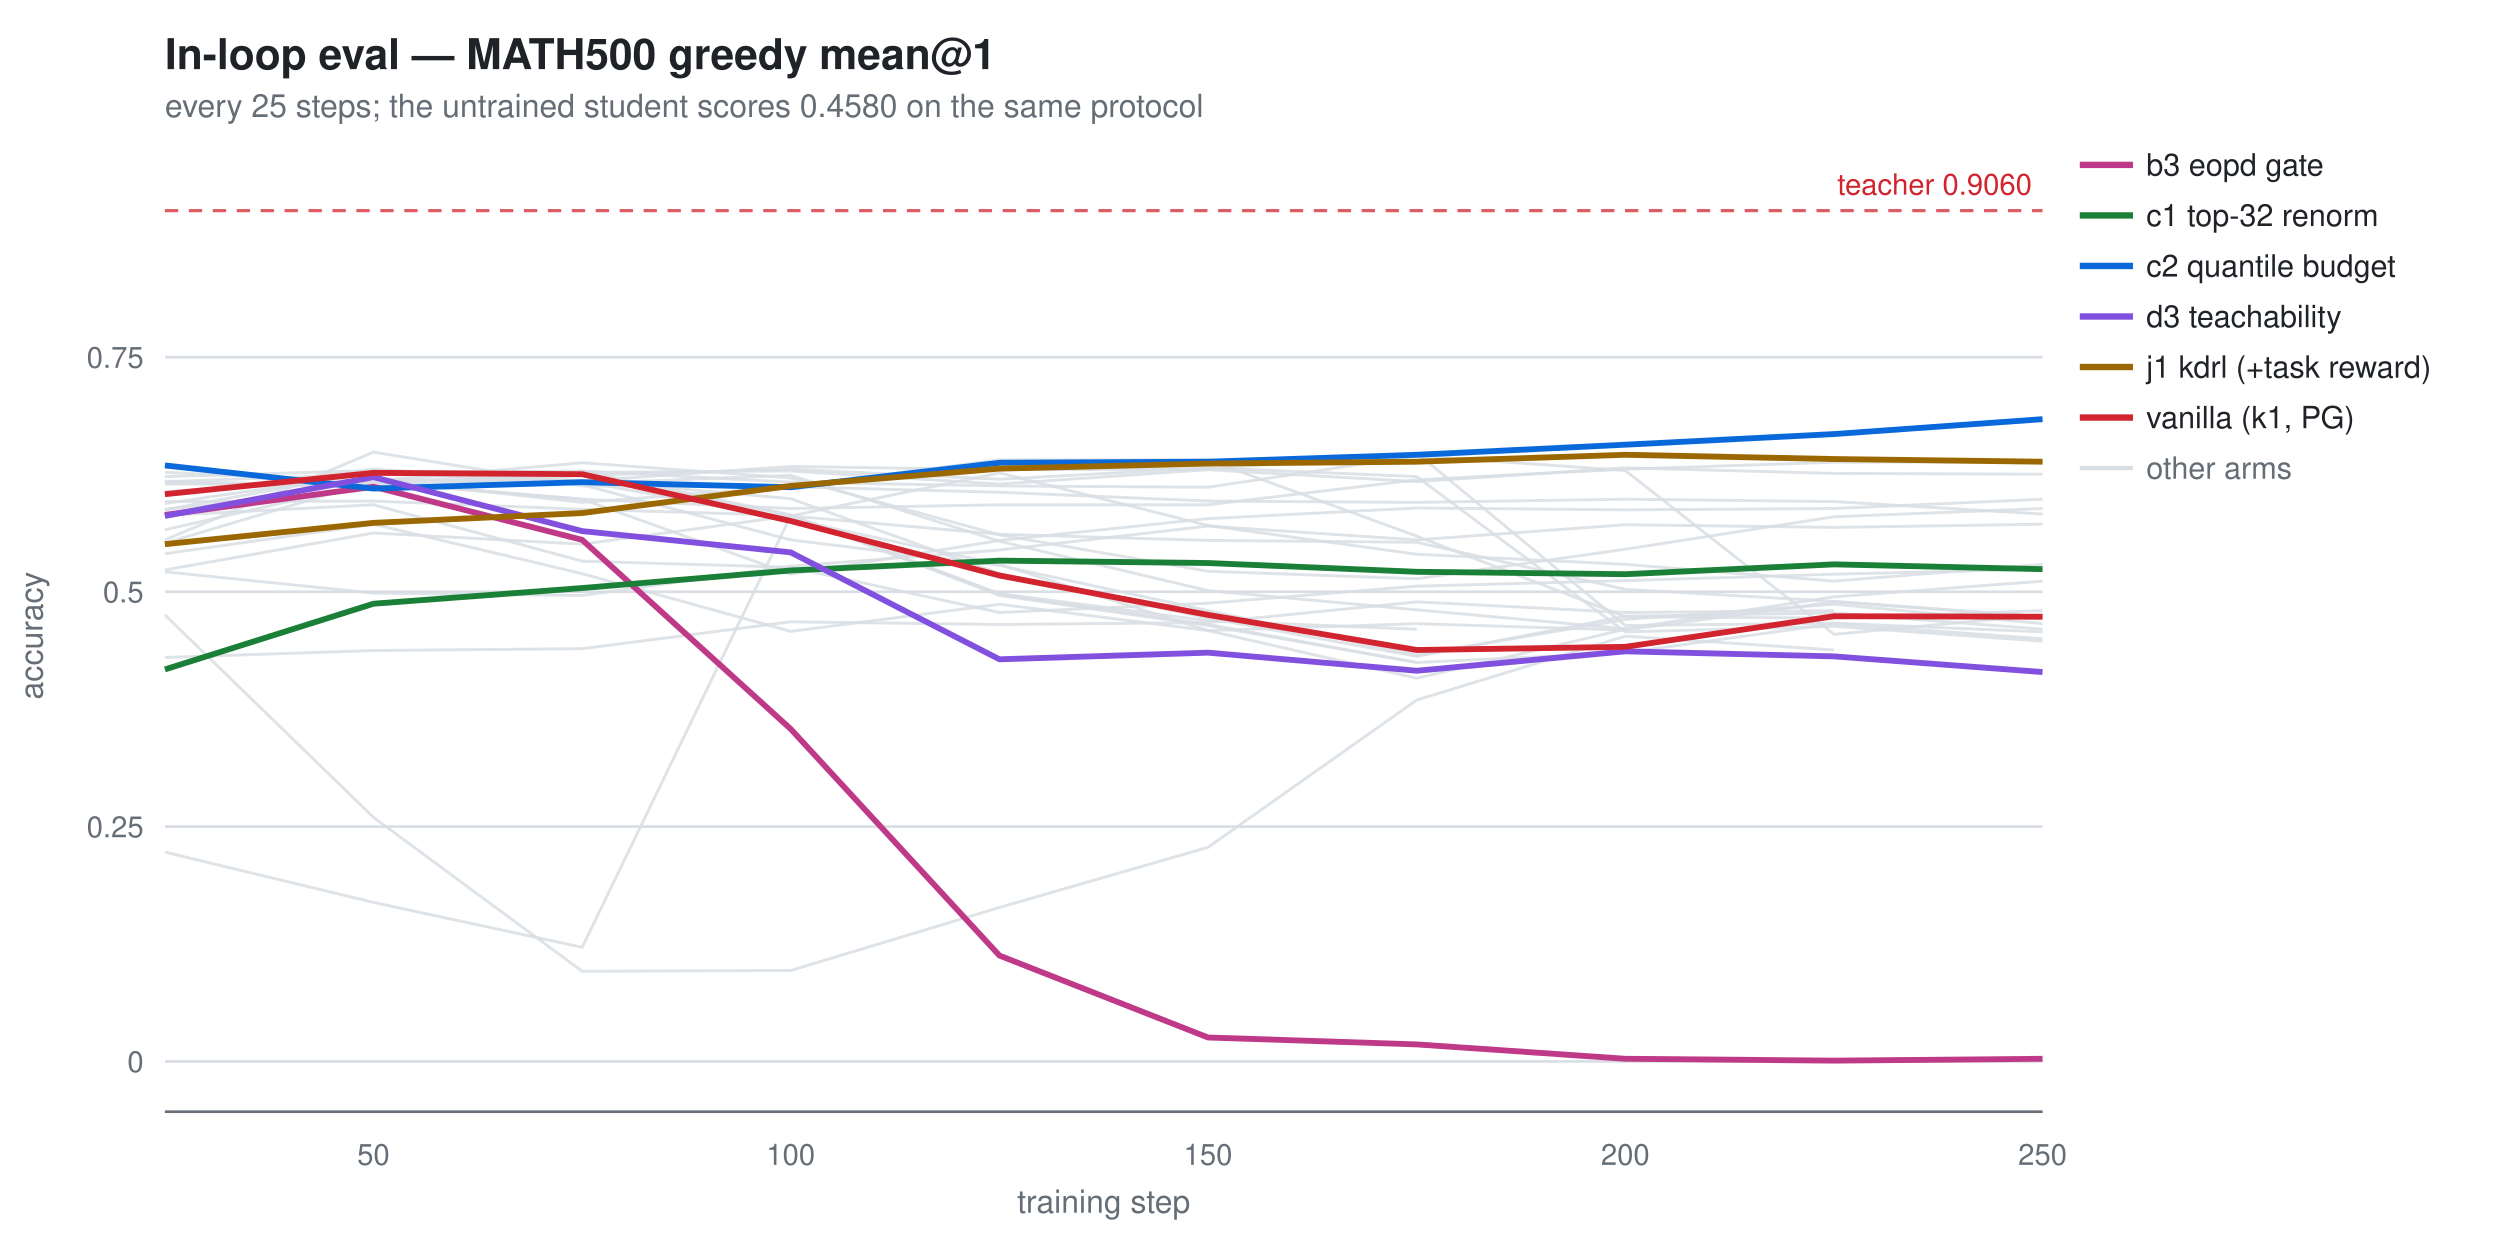
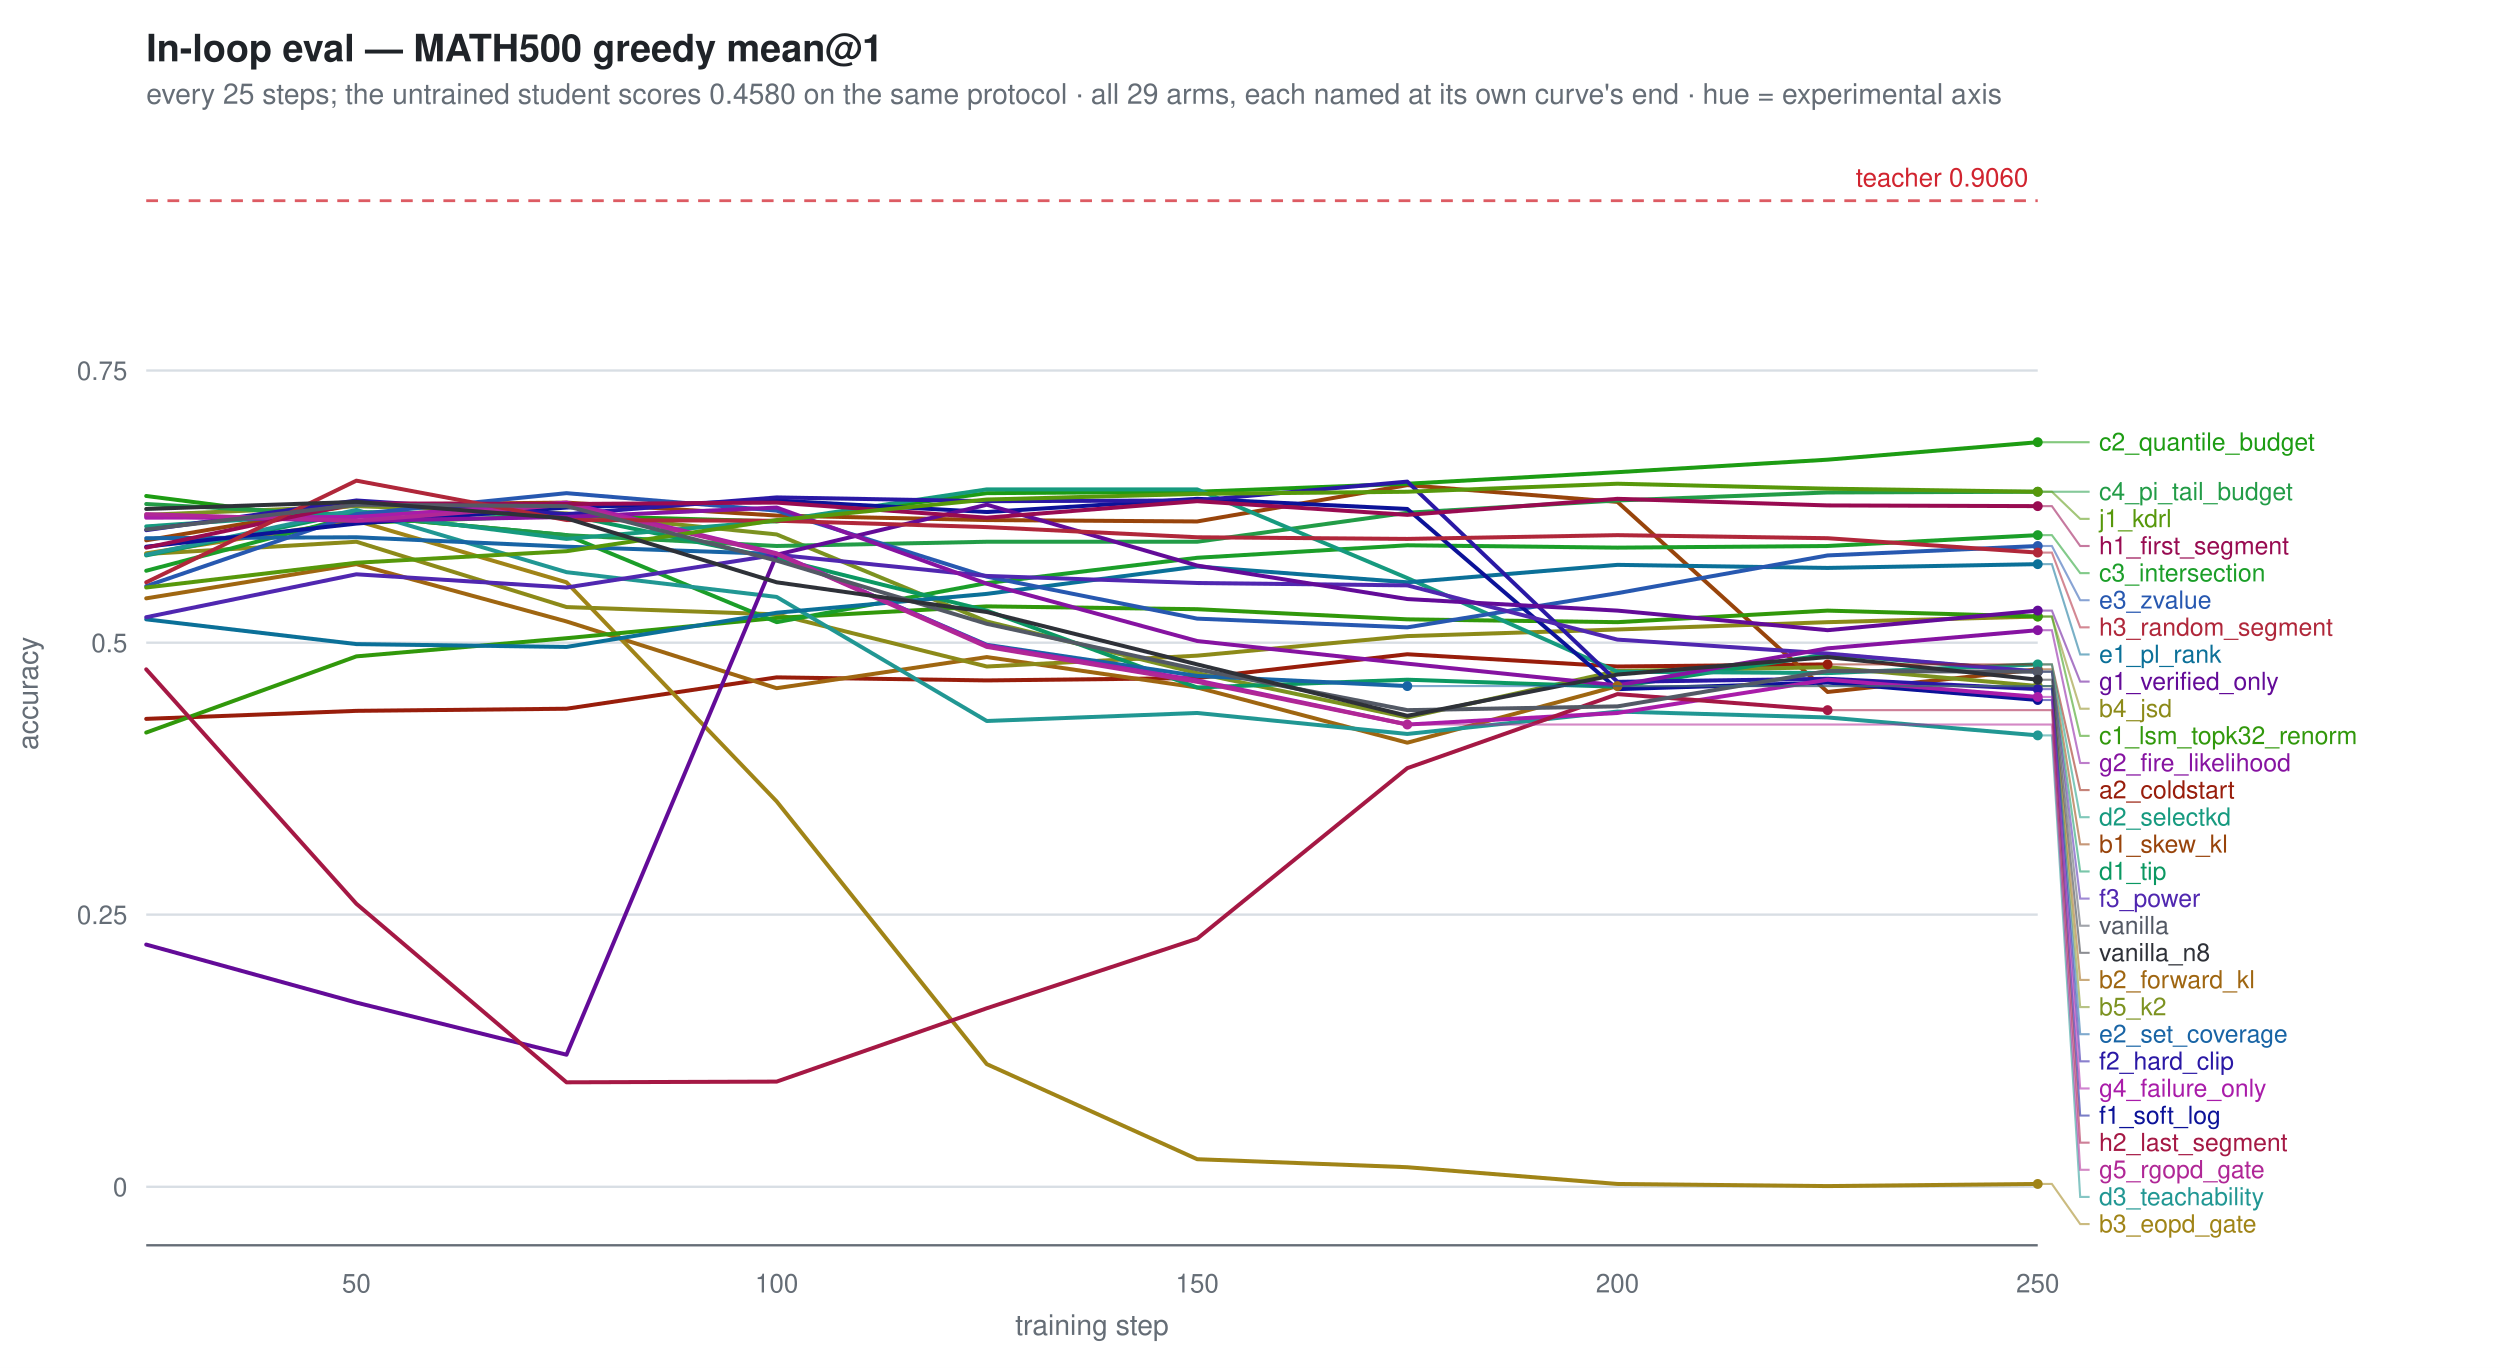
- <svg xmlns="http://www.w3.org/2000/svg" viewBox="0 0 940 470" width="940" height="470" role="img" aria-label="In-loop eval — MATH500 greedy mean@1">
+ <svg xmlns="http://www.w3.org/2000/svg" viewBox="0 0 1060 580" width="1060" height="580" role="img" aria-label="In-loop eval — MATH500 greedy mean@1">
  <style>
  .ink{fill:#1f2328} .mute{fill:#656d76} .paper{fill:#ffffff}
  .grid{stroke:#d8dee4} .axis{stroke:#656d76} .bg-line{stroke:#d8dee4}
  text{font-family:-apple-system,BlinkMacSystemFont,"Segoe UI",Helvetica,Arial,sans-serif}
  @media (prefers-color-scheme: dark) {
    .ink{fill:#e6edf3} .mute{fill:#8b949e} .paper{fill:#0d1117}
    .grid{stroke:#30363d} .axis{stroke:#8b949e} .bg-line{stroke:#30363d}
  }
</style>
-   <rect class="paper" width="940" height="470" fill="#ffffff" />
+   <style>.k0{stroke:#981d0b}.k0f{fill:#981d0b}.k1{stroke:#98440b}.k1f{fill:#98440b}.k2{stroke:#9f6611}.k2f{fill:#9f6611}.k3{stroke:#a08417}.k3f{fill:#a08417}.k4{stroke:#8c8a19}.k4f{fill:#8c8a19}.k5{stroke:#7c9220}.k5f{fill:#7c9220}.k6{stroke:#31980b}.k6f{fill:#31980b}.k7{stroke:#1d9c13}.k7f{fill:#1d9c13}.k8{stroke:#1b9e29}.k8f{fill:#1b9e29}.k9{stroke:#229c47}.k9f{fill:#229c47}.k10{stroke:#0b9862}.k10f{fill:#0b9862}.k11{stroke:#169a7f}.k11f{fill:#169a7f}.k12{stroke:#219793}.k12f{fill:#219793}.k13{stroke:#0b7098}.k13f{fill:#0b7098}.k14{stroke:#1864a5}.k14f{fill:#1864a5}.k15{stroke:#2758b0}.k15f{fill:#2758b0}.k16{stroke:#0b1298}.k16f{fill:#0b1298}.k17{stroke:#2a18a5}.k17f{fill:#2a18a5}.k18{stroke:#5027b0}.k18f{fill:#5027b0}.k19{stroke:#630b98}.k19f{fill:#630b98}.k20{stroke:#8613a1}.k20f{fill:#8613a1}.k21{stroke:#a91ca9}.k21f{fill:#a91ca9}.k22{stroke:#b02796}.k22f{fill:#b02796}.k23{stroke:#980b51}.k23f{fill:#980b51}.k24{stroke:#a51844}.k24f{fill:#a51844}.k25{stroke:#b0273a}.k25f{fill:#b0273a}.k26{stroke:#57980b}.k26f{fill:#57980b}.k27{stroke:#535965}.k27f{fill:#535965}.k28{stroke:#2e3138}.k28f{fill:#2e3138}
+ @media (prefers-color-scheme: dark){.k0{stroke:#e75f4b}.k0f{fill:#e75f4b}.k1{stroke:#e78a4b}.k1f{fill:#e78a4b}.k2{stroke:#e5ae5c}.k2f{fill:#e5ae5c}.k3{stroke:#e4cc6c}.k3f{fill:#e4cc6c}.k4{stroke:#e4e37c}.k4f{fill:#e4e37c}.k5{stroke:#d3e48b}.k5f{fill:#d3e48b}.k6{stroke:#75e74b}.k6f{fill:#75e74b}.k7{stroke:#6ce562}.k7f{fill:#6ce562}.k8{stroke:#77e483}.k8f{fill:#77e483}.k9{stroke:#8be4a6}.k9f{fill:#8be4a6}.k10{stroke:#4be7ab}.k10f{fill:#4be7ab}.k11{stroke:#6ce4cc}.k11f{fill:#6ce4cc}.k12{stroke:#8be4e1}.k12f{fill:#8be4e1}.k13{stroke:#4bbbe7}.k13f{fill:#4bbbe7}.k14{stroke:#6cade4}.k14f{fill:#6cade4}.k15{stroke:#8babe4}.k15f{fill:#8babe4}.k16{stroke:#5158e7}.k16f{fill:#5158e7}.k17{stroke:#7c6ce4}.k17f{fill:#7c6ce4}.k18{stroke:#a68be4}.k18f{fill:#a68be4}.k19{stroke:#ac4be7}.k19f{fill:#ac4be7}.k20{stroke:#cc62e5}.k20f{fill:#cc62e5}.k21{stroke:#e477e4}.k21f{fill:#e477e4}.k22{stroke:#e48bd3}.k22f{fill:#e48bd3}.k23{stroke:#e74b98}.k23f{fill:#e74b98}.k24{stroke:#e46c92}.k24f{fill:#e46c92}.k25{stroke:#e48b98}.k25f{fill:#e48b98}.k26{stroke:#9fe74b}.k26f{fill:#9fe74b}.k27{stroke:#9ca4b4}.k27f{fill:#9ca4b4}.k28{stroke:#d0d4dc}.k28f{fill:#d0d4dc}}</style>
+   <rect class="paper" width="1060" height="580" fill="#ffffff" />
  <text class="ink" x="62" y="26" fill="#1f2328" font-size="16" font-weight="600">In-loop eval — MATH500 greedy mean@1</text>
-   <text class="mute" x="62" y="44" fill="#656d76" font-size="12">every 25 steps; the untrained student scores 0.4580 on the same protocol</text>
-   <line class="grid" x1="62" y1="399.1" x2="768" y2="399.1" stroke="#d8dee4" stroke-width="1" />
-   <text class="mute" x="54" y="403.1" fill="#656d76" font-size="11" text-anchor="end">0</text>
-   <line class="grid" x1="62" y1="310.8" x2="768" y2="310.8" stroke="#d8dee4" stroke-width="1" />
-   <text class="mute" x="54" y="314.8" fill="#656d76" font-size="11" text-anchor="end">0.25</text>
-   <line class="grid" x1="62" y1="222.5" x2="768" y2="222.5" stroke="#d8dee4" stroke-width="1" />
-   <text class="mute" x="54" y="226.5" fill="#656d76" font-size="11" text-anchor="end">0.5</text>
-   <line class="grid" x1="62" y1="134.3" x2="768" y2="134.3" stroke="#d8dee4" stroke-width="1" />
-   <text class="mute" x="54" y="138.3" fill="#656d76" font-size="11" text-anchor="end">0.75</text>
-   <text class="mute" x="140.4" y="438" fill="#656d76" font-size="11" text-anchor="middle">50</text>
-   <text class="mute" x="297.3" y="438" fill="#656d76" font-size="11" text-anchor="middle">100</text>
-   <text class="mute" x="454.2" y="438" fill="#656d76" font-size="11" text-anchor="middle">150</text>
-   <text class="mute" x="611.1" y="438" fill="#656d76" font-size="11" text-anchor="middle">200</text>
-   <text class="mute" x="768.0" y="438" fill="#656d76" font-size="11" text-anchor="middle">250</text>
-   <line class="axis" x1="62" y1="418" x2="768" y2="418" stroke="#656d76" stroke-width="1" />
-   <text class="mute" x="415" y="456" fill="#656d76" font-size="12" text-anchor="middle">training step</text>
-   <text class="mute" transform="translate(16,239) rotate(-90)" fill="#656d76" font-size="12" text-anchor="middle">accuracy</text>
-   <line x1="62" y1="79.2" x2="768" y2="79.2" stroke="#d1242f" stroke-width="1.2" stroke-dasharray="5 4" opacity="0.75" />
-   <text x="764" y="73.2" fill="#d1242f" font-size="11" text-anchor="end">teacher 0.9060</text>
-   <path class="bg-line" d="M62.0,247.2 L140.4,244.6 L218.9,243.9 L297.3,233.8 L375.8,234.8 L454.2,234.1 L532.7,226.3 L611.1,230.3 L689.6,229.6" fill="none" stroke="#d8dee4" stroke-width="1.1" opacity="0.85" />
-   <path class="bg-line" d="M62.0,189.3 L140.4,177.8 L218.9,177.1 L297.3,181.3 L375.8,182.7 L454.2,183.2 L532.7,171.4 L611.1,176.9 L689.6,238.5 L768.0,231.2" fill="none" stroke="#d8dee4" stroke-width="1.1" opacity="0.85" />
-   <path class="bg-line" d="M62.0,208.2 L140.4,197.1 L218.9,215.7 L297.3,237.4 L375.8,227.2 L454.2,237.1 L532.7,255.0 L611.1,236.6" fill="none" stroke="#d8dee4" stroke-width="1.1" opacity="0.85" />
-   <path class="bg-line" d="M62.0,193.8 L140.4,189.8 L218.9,211.0 L297.3,213.3 L375.8,230.3 L454.2,226.8 L532.7,220.4 L611.1,218.3 L689.6,215.9 L768.0,214.0" fill="none" stroke="#d8dee4" stroke-width="1.1" opacity="0.85" />
-   <path class="bg-line" d="M62.0,181.1 L140.4,178.3 L218.9,180.6 L297.3,187.5 L375.8,215.7 L454.2,232.4 L532.7,246.8 L611.1,231.7 L689.6,230.5 L768.0,236.6" fill="none" stroke="#d8dee4" stroke-width="1.1" opacity="0.85" />
-   <path class="bg-line" d="M62.0,199.2 L140.4,181.3 L218.9,187.7 L297.3,215.9 L375.8,203.2 L454.2,195.0 L532.7,191.0 L611.1,191.7 L689.6,191.2 L768.0,187.7" fill="none" stroke="#d8dee4" stroke-width="1.1" opacity="0.85" />
-   <path class="bg-line" d="M62.0,177.6 L140.4,181.3 L218.9,187.7 L297.3,191.2 L375.8,189.8 L454.2,189.8 L532.7,180.4 L611.1,176.4 L689.6,173.8 L768.0,173.6" fill="none" stroke="#d8dee4" stroke-width="1.1" opacity="0.85" />
-   <path class="bg-line" d="M62.0,194.3 L140.4,180.2 L218.9,181.1 L297.3,195.2 L375.8,212.2 L454.2,237.1 L532.7,234.5 L611.1,236.9 L689.6,226.3 L768.0,231.9" fill="none" stroke="#d8dee4" stroke-width="1.1" opacity="0.85" />
-   <path class="bg-line" d="M62.0,184.9 L140.4,180.2 L218.9,188.9 L297.3,183.0 L375.8,172.9 L454.2,172.9 L532.7,201.6 L611.1,231.9 L689.6,232.4 L768.0,229.6" fill="none" stroke="#d8dee4" stroke-width="1.1" opacity="0.85" />
-   <path class="bg-line" d="M62.0,215.0 L140.4,223.0 L218.9,223.9 L297.3,212.9 L375.8,206.8 L454.2,197.8 L532.7,203.0 L611.1,197.3 L689.6,198.3 L768.0,197.1" fill="none" stroke="#d8dee4" stroke-width="1.1" opacity="0.85" />
-   <path class="bg-line" d="M62.0,188.6 L140.4,188.4 L218.9,191.5 L297.3,193.8 L375.8,223.2 L454.2,233.4 L532.7,236.6" fill="none" stroke="#d8dee4" stroke-width="1.1" opacity="0.85" />
-   <path class="bg-line" d="M62.0,204.2 L140.4,180.9 L218.9,174.0 L297.3,179.7 L375.8,201.1 L454.2,214.8 L532.7,217.6 L611.1,206.5 L689.6,194.3 L768.0,191.2" fill="none" stroke="#d8dee4" stroke-width="1.1" opacity="0.85" />
-   <path class="bg-line" d="M62.0,191.5 L140.4,183.9 L218.9,178.7 L297.3,176.4 L375.8,180.2 L454.2,175.9 L532.7,179.2 L611.1,237.6 L689.6,235.5 L768.0,241.1" fill="none" stroke="#d8dee4" stroke-width="1.1" opacity="0.85" />
-   <path class="bg-line" d="M62.0,186.0 L140.4,176.4 L218.9,180.9 L297.3,175.4 L375.8,176.6 L454.2,176.4 L532.7,170.3 L611.1,235.2 L689.6,234.3 L768.0,237.6" fill="none" stroke="#d8dee4" stroke-width="1.1" opacity="0.85" />
-   <path class="bg-line" d="M62.0,214.3 L140.4,200.4 L218.9,204.6 L297.3,194.0 L375.8,200.9 L454.2,203.2 L532.7,203.9 L611.1,221.6 L689.6,226.1 L768.0,231.9" fill="none" stroke="#d8dee4" stroke-width="1.1" opacity="0.85" />
-   <path class="bg-line" d="M62.0,320.4 L140.4,339.3 L218.9,356.2 L297.3,194.0 L375.8,177.8 L454.2,197.6 L532.7,208.4 L611.1,212.2 L689.6,218.5 L768.0,212.2" fill="none" stroke="#d8dee4" stroke-width="1.1" opacity="0.85" />
-   <path class="bg-line" d="M62.0,181.6 L140.4,183.0 L218.9,181.8 L297.3,178.7 L375.8,203.5 L454.2,222.1 L532.7,229.3 L611.1,236.4 L689.6,224.4 L768.0,218.5" fill="none" stroke="#d8dee4" stroke-width="1.1" opacity="0.85" />
-   <path class="bg-line" d="M62.0,182.0 L140.4,181.8 L218.9,177.1 L297.3,193.6 L375.8,223.5 L454.2,234.8 L532.7,249.1 L611.1,245.4 L689.6,234.5 L768.0,240.2" fill="none" stroke="#d8dee4" stroke-width="1.1" opacity="0.85" />
-   <path class="bg-line" d="M62.0,180.9 L140.4,183.0 L218.9,177.8 L297.3,193.8 L375.8,223.9 L454.2,235.2 L532.7,249.1" fill="none" stroke="#d8dee4" stroke-width="1.1" opacity="0.85" />
-   <path class="bg-line" d="M62.0,191.7 L140.4,177.3 L218.9,177.6 L297.3,177.1 L375.8,182.0 L454.2,176.6 L532.7,181.1 L611.1,175.9 L689.6,178.0 L768.0,178.3" fill="none" stroke="#d8dee4" stroke-width="1.1" opacity="0.85" />
-   <path class="bg-line" d="M62.0,231.2 L140.4,307.3 L218.9,365.2 L297.3,364.9 L375.8,341.2 L454.2,318.6 L532.7,263.2 L611.1,239.2 L689.6,244.4" fill="none" stroke="#d8dee4" stroke-width="1.1" opacity="0.85" />
-   <path class="bg-line" d="M62.0,203.0 L140.4,170.0 L218.9,182.7 L297.3,183.0 L375.8,185.1 L454.2,188.4 L532.7,188.9 L611.1,187.7 L689.6,188.6 L768.0,193.3" fill="none" stroke="#d8dee4" stroke-width="1.1" opacity="0.85" />
-   <path class="bg-line" d="M62.0,179.2 L140.4,176.9 L218.9,182.3 L297.3,203.0 L375.8,212.6 L454.2,229.6 L532.7,246.3 L611.1,232.9 L689.6,227.2 L768.0,234.5" fill="none" stroke="#d8dee4" stroke-width="1.1" opacity="0.85" />
-   <path d="M62.0,193.6 L140.4,183.0 L218.9,203.0 L297.3,274.1 L375.8,359.3 L454.2,390.1 L532.7,392.7 L611.1,398.1 L689.6,398.8 L768.0,398.1" fill="none" stroke="#bf3989" stroke-width="2.2" stroke-linejoin="round" />
-   <path d="M62.0,251.7 L140.4,227.0 L218.9,221.1 L297.3,214.5 L375.8,210.8 L454.2,211.7 L532.7,215.0 L611.1,215.9 L689.6,212.2 L768.0,214.0" fill="none" stroke="#1a7f37" stroke-width="2.2" stroke-linejoin="round" />
-   <path d="M62.0,175.0 L140.4,183.7 L218.9,181.3 L297.3,183.2 L375.8,174.0 L454.2,173.6 L532.7,171.0 L611.1,167.2 L689.6,163.2 L768.0,157.6" fill="none" stroke="#0969da" stroke-width="2.2" stroke-linejoin="round" />
-   <path d="M62.0,194.0 L140.4,179.4 L218.9,199.7 L297.3,207.7 L375.8,247.9 L454.2,245.4 L532.7,252.2 L611.1,244.9 L689.6,246.8 L768.0,252.7" fill="none" stroke="#8250df" stroke-width="2.2" stroke-linejoin="round" />
-   <path d="M62.0,204.6 L140.4,196.6 L218.9,192.9 L297.3,182.7 L375.8,176.2 L454.2,174.3 L532.7,173.6 L611.1,171.0 L689.6,172.6 L768.0,173.6" fill="none" stroke="#9a6700" stroke-width="2.2" stroke-linejoin="round" />
-   <path d="M62.0,185.8 L140.4,177.8 L218.9,178.3 L297.3,195.9 L375.8,216.4 L454.2,231.2 L532.7,244.4 L611.1,243.2 L689.6,231.7 L768.0,231.9" fill="none" stroke="#d1242f" stroke-width="2.2" stroke-linejoin="round" />
-   <line x1="782" y1="62" x2="802" y2="62" stroke="#bf3989" stroke-width="2.4" />
-   <text class="ink" x="807" y="66" fill="#1f2328" font-size="11.5">b3 eopd gate</text>
-   <line x1="782" y1="81" x2="802" y2="81" stroke="#1a7f37" stroke-width="2.4" />
-   <text class="ink" x="807" y="85" fill="#1f2328" font-size="11.5">c1 top-32 renorm</text>
-   <line x1="782" y1="100" x2="802" y2="100" stroke="#0969da" stroke-width="2.4" />
-   <text class="ink" x="807" y="104" fill="#1f2328" font-size="11.5">c2 quantile budget</text>
-   <line x1="782" y1="119" x2="802" y2="119" stroke="#8250df" stroke-width="2.4" />
-   <text class="ink" x="807" y="123" fill="#1f2328" font-size="11.5">d3 teachability</text>
-   <line x1="782" y1="138" x2="802" y2="138" stroke="#9a6700" stroke-width="2.4" />
-   <text class="ink" x="807" y="142" fill="#1f2328" font-size="11.5">j1 kdrl (+task reward)</text>
-   <line x1="782" y1="157" x2="802" y2="157" stroke="#d1242f" stroke-width="2.4" />
-   <text class="ink" x="807" y="161" fill="#1f2328" font-size="11.5">vanilla (k1, PG)</text>
-   <line x1="782" y1="176" x2="802" y2="176" stroke="#d8dee4" stroke-width="1.6" class="bg-line" />
-   <text class="mute" x="807" y="180" fill="#656d76" font-size="11.5">other arms</text>
+   <text class="mute" x="62" y="44" fill="#656d76" font-size="12">every 25 steps; the untrained student scores 0.4580 on the same protocol · all 29 arms, each named at its own curve's end · hue = experimental axis</text>
+   <line class="grid" x1="62" y1="503.2" x2="864" y2="503.2" stroke="#d8dee4" stroke-width="1" />
+   <text class="mute" x="54" y="507.2" fill="#656d76" font-size="11" text-anchor="end">0</text>
+   <line class="grid" x1="62" y1="387.8" x2="864" y2="387.8" stroke="#d8dee4" stroke-width="1" />
+   <text class="mute" x="54" y="391.8" fill="#656d76" font-size="11" text-anchor="end">0.25</text>
+   <line class="grid" x1="62" y1="272.5" x2="864" y2="272.5" stroke="#d8dee4" stroke-width="1" />
+   <text class="mute" x="54" y="276.5" fill="#656d76" font-size="11" text-anchor="end">0.5</text>
+   <line class="grid" x1="62" y1="157.1" x2="864" y2="157.1" stroke="#d8dee4" stroke-width="1" />
+   <text class="mute" x="54" y="161.1" fill="#656d76" font-size="11" text-anchor="end">0.75</text>
+   <text class="mute" x="151.1" y="548" fill="#656d76" font-size="11" text-anchor="middle">50</text>
+   <text class="mute" x="329.3" y="548" fill="#656d76" font-size="11" text-anchor="middle">100</text>
+   <text class="mute" x="507.6" y="548" fill="#656d76" font-size="11" text-anchor="middle">150</text>
+   <text class="mute" x="685.8" y="548" fill="#656d76" font-size="11" text-anchor="middle">200</text>
+   <text class="mute" x="864.0" y="548" fill="#656d76" font-size="11" text-anchor="middle">250</text>
+   <line class="axis" x1="62" y1="528" x2="864" y2="528" stroke="#656d76" stroke-width="1" />
+   <text class="mute" x="463" y="566" fill="#656d76" font-size="12" text-anchor="middle">training step</text>
+   <text class="mute" transform="translate(16,294) rotate(-90)" fill="#656d76" font-size="12" text-anchor="middle">accuracy</text>
+   <line x1="62" y1="85.1" x2="864" y2="85.1" stroke="#d1242f" stroke-width="1.2" stroke-dasharray="5 4" opacity="0.75" />
+   <text x="860" y="79.1" fill="#d1242f" font-size="11" text-anchor="end">teacher 0.9060</text>
+   <path class="k0" d="M62.0,304.8 L151.1,301.4 L240.2,300.5 L329.3,287.2 L418.4,288.5 L507.6,287.5 L596.7,277.4 L685.8,282.6 L774.9,281.7" fill="none" stroke="#981d0b" stroke-width="1.7" stroke-linejoin="round" stroke-linecap="round" opacity="1" />
+   <path class="k1" d="M62.0,229.1 L151.1,214.0 L240.2,213.1 L329.3,218.6 L418.4,220.5 L507.6,221.1 L596.7,205.7 L685.8,212.8 L774.9,293.4 L864.0,283.8" fill="none" stroke="#98440b" stroke-width="1.7" stroke-linejoin="round" stroke-linecap="round" opacity="1" />
+   <path class="k2" d="M62.0,253.7 L151.1,239.2 L240.2,263.5 L329.3,291.8 L418.4,278.6 L507.6,291.5 L596.7,314.9 L685.8,290.9" fill="none" stroke="#9f6611" stroke-width="1.7" stroke-linejoin="round" stroke-linecap="round" opacity="1" />
+   <path class="k3" d="M62.0,234.6 L151.1,220.8 L240.2,246.9 L329.3,339.8 L418.4,451.2 L507.6,491.5 L596.7,494.9 L685.8,502.0 L774.9,502.9 L864.0,502.0" fill="none" stroke="#a08417" stroke-width="1.7" stroke-linejoin="round" stroke-linecap="round" opacity="1" />
+   <path class="k4" d="M62.0,234.9 L151.1,229.7 L240.2,257.4 L329.3,260.5 L418.4,282.6 L507.6,278.0 L596.7,269.7 L685.8,266.9 L774.9,263.8 L864.0,261.4" fill="none" stroke="#8c8a19" stroke-width="1.7" stroke-linejoin="round" stroke-linecap="round" opacity="1" />
+   <path class="k5" d="M62.0,218.3 L151.1,214.6 L240.2,217.7 L329.3,226.6 L418.4,263.5 L507.6,285.4 L596.7,304.2 L685.8,284.5 L774.9,282.9 L864.0,290.9" fill="none" stroke="#7c9220" stroke-width="1.7" stroke-linejoin="round" stroke-linecap="round" opacity="1" />
+   <path class="k6" d="M62.0,310.6 L151.1,278.3 L240.2,270.6 L329.3,262.0 L418.4,257.1 L507.6,258.3 L596.7,262.6 L685.8,263.8 L774.9,258.9 L864.0,261.4" fill="none" stroke="#31980b" stroke-width="1.7" stroke-linejoin="round" stroke-linecap="round" opacity="1" />
+   <path class="k7" d="M62.0,210.3 L151.1,221.7 L240.2,218.6 L329.3,221.1 L418.4,209.1 L507.6,208.5 L596.7,205.1 L685.8,200.2 L774.9,194.9 L864.0,187.5" fill="none" stroke="#1d9c13" stroke-width="1.7" stroke-linejoin="round" stroke-linecap="round" opacity="1" />
+   <path class="k8" d="M62.0,242.0 L151.1,218.6 L240.2,226.9 L329.3,263.8 L418.4,247.2 L507.6,236.5 L596.7,231.2 L685.8,232.2 L774.9,231.5 L864.0,226.9" fill="none" stroke="#1b9e29" stroke-width="1.7" stroke-linejoin="round" stroke-linecap="round" opacity="1" />
+   <path class="k9" d="M62.0,213.7 L151.1,218.6 L240.2,226.9 L329.3,231.5 L418.4,229.7 L507.6,229.7 L596.7,217.4 L685.8,212.2 L774.9,208.8 L864.0,208.5" fill="none" stroke="#229c47" stroke-width="1.7" stroke-linejoin="round" stroke-linecap="round" opacity="1" />
+   <path class="k10" d="M62.0,235.5 L151.1,217.1 L240.2,218.3 L329.3,236.8 L418.4,258.9 L507.6,291.5 L596.7,288.2 L685.8,291.2 L774.9,277.4 L864.0,284.8" fill="none" stroke="#0b9862" stroke-width="1.7" stroke-linejoin="round" stroke-linecap="round" opacity="1" />
+   <path class="k11" d="M62.0,223.2 L151.1,217.1 L240.2,228.5 L329.3,220.8 L418.4,207.5 L507.6,207.5 L596.7,245.1 L685.8,284.8 L774.9,285.4 L864.0,281.7" fill="none" stroke="#169a7f" stroke-width="1.7" stroke-linejoin="round" stroke-linecap="round" opacity="1" />
+   <path class="k12" d="M62.0,235.2 L151.1,216.2 L240.2,242.6 L329.3,253.1 L418.4,305.7 L507.6,302.3 L596.7,311.2 L685.8,301.7 L774.9,304.2 L864.0,311.8" fill="none" stroke="#219793" stroke-width="1.7" stroke-linejoin="round" stroke-linecap="round" opacity="1" />
+   <path class="k13" d="M62.0,262.6 L151.1,273.1 L240.2,274.3 L329.3,259.8 L418.4,251.8 L507.6,240.2 L596.7,246.9 L685.8,239.5 L774.9,240.8 L864.0,239.2" fill="none" stroke="#0b7098" stroke-width="1.7" stroke-linejoin="round" stroke-linecap="round" opacity="1" />
+   <path class="k14" d="M62.0,228.2 L151.1,227.8 L240.2,231.8 L329.3,234.9 L418.4,273.4 L507.6,286.6 L596.7,290.9" fill="none" stroke="#1864a5" stroke-width="1.7" stroke-linejoin="round" stroke-linecap="round" opacity="1" />
+   <path class="k15" d="M62.0,248.5 L151.1,218.0 L240.2,209.1 L329.3,216.5 L418.4,244.5 L507.6,262.3 L596.7,266.0 L685.8,251.5 L774.9,235.5 L864.0,231.5" fill="none" stroke="#2758b0" stroke-width="1.7" stroke-linejoin="round" stroke-linecap="round" opacity="1" />
+   <path class="k16" d="M62.0,231.8 L151.1,222.0 L240.2,215.2 L329.3,212.2 L418.4,217.1 L507.6,211.5 L596.7,215.8 L685.8,292.2 L774.9,289.4 L864.0,296.8" fill="none" stroke="#0b1298" stroke-width="1.7" stroke-linejoin="round" stroke-linecap="round" opacity="1" />
+   <path class="k17" d="M62.0,224.8 L151.1,212.2 L240.2,218.0 L329.3,210.9 L418.4,212.5 L507.6,212.2 L596.7,204.2 L685.8,289.1 L774.9,287.8 L864.0,292.2" fill="none" stroke="#2a18a5" stroke-width="1.7" stroke-linejoin="round" stroke-linecap="round" opacity="1" />
+   <path class="k18" d="M62.0,261.7 L151.1,243.5 L240.2,249.1 L329.3,235.2 L418.4,244.2 L507.6,247.2 L596.7,248.2 L685.8,271.2 L774.9,277.1 L864.0,284.8" fill="none" stroke="#5027b0" stroke-width="1.7" stroke-linejoin="round" stroke-linecap="round" opacity="1" />
+   <path class="k19" d="M62.0,400.5 L151.1,425.1 L240.2,447.2 L329.3,235.2 L418.4,214.0 L507.6,239.8 L596.7,254.0 L685.8,258.9 L774.9,267.2 L864.0,258.9" fill="none" stroke="#630b98" stroke-width="1.7" stroke-linejoin="round" stroke-linecap="round" opacity="1" />
+   <path class="k20" d="M62.0,218.9 L151.1,220.8 L240.2,219.2 L329.3,215.2 L418.4,247.5 L507.6,271.8 L596.7,281.4 L685.8,290.6 L774.9,274.9 L864.0,267.2" fill="none" stroke="#8613a1" stroke-width="1.7" stroke-linejoin="round" stroke-linecap="round" opacity="1" />
+   <path class="k21" d="M62.0,219.5 L151.1,219.2 L240.2,213.1 L329.3,234.6 L418.4,273.7 L507.6,288.5 L596.7,307.2 L685.8,302.3 L774.9,288.2 L864.0,295.5" fill="none" stroke="#a91ca9" stroke-width="1.7" stroke-linejoin="round" stroke-linecap="round" opacity="1" />
+   <path class="k22" d="M62.0,218.0 L151.1,220.8 L240.2,214.0 L329.3,234.9 L418.4,274.3 L507.6,289.1 L596.7,307.2" fill="none" stroke="#b02796" stroke-width="1.7" stroke-linejoin="round" stroke-linecap="round" opacity="1" />
+   <path class="k23" d="M62.0,232.2 L151.1,213.4 L240.2,213.7 L329.3,213.1 L418.4,219.5 L507.6,212.5 L596.7,218.3 L685.8,211.5 L774.9,214.3 L864.0,214.6" fill="none" stroke="#980b51" stroke-width="1.7" stroke-linejoin="round" stroke-linecap="round" opacity="1" />
+   <path class="k24" d="M62.0,283.8 L151.1,383.2 L240.2,458.9 L329.3,458.6 L418.4,427.5 L507.6,398.0 L596.7,325.7 L685.8,294.3 L774.9,301.1" fill="none" stroke="#a51844" stroke-width="1.7" stroke-linejoin="round" stroke-linecap="round" opacity="1" />
+   <path class="k25" d="M62.0,246.9 L151.1,203.8 L240.2,220.5 L329.3,220.8 L418.4,223.5 L507.6,227.8 L596.7,228.5 L685.8,226.9 L774.9,228.2 L864.0,234.3" fill="none" stroke="#b0273a" stroke-width="1.7" stroke-linejoin="round" stroke-linecap="round" opacity="1" />
+   <path class="k26" d="M62.0,249.1 L151.1,238.6 L240.2,233.7 L329.3,220.5 L418.4,211.8 L507.6,209.4 L596.7,208.5 L685.8,205.1 L774.9,207.2 L864.0,208.5" fill="none" stroke="#57980b" stroke-width="1.7" stroke-linejoin="round" stroke-linecap="round" opacity="1" />
+   <path class="k27" d="M62.0,224.5 L151.1,214.0 L240.2,214.6 L329.3,237.7 L418.4,264.5 L507.6,283.8 L596.7,301.1 L685.8,299.5 L774.9,284.5 L864.0,284.8" fill="none" stroke="#535965" stroke-width="1.7" stroke-linejoin="round" stroke-linecap="round" opacity="1" />
+   <path class="k28" d="M62.0,215.8 L151.1,212.8 L240.2,219.8 L329.3,246.9 L418.4,259.5 L507.6,281.7 L596.7,303.5 L685.8,286.0 L774.9,278.6 L864.0,288.2" fill="none" stroke="#2e3138" stroke-width="1.7" stroke-linejoin="round" stroke-linecap="round" opacity="1" />
+   <path class="k0" d="M774.9,281.7 L870,281.7 L882,335.0 L886.0,335.0" fill="none" stroke="#981d0b" stroke-width="0.9" opacity="0.55" />
+   <circle class="k0f" cx="774.9" cy="281.7" r="2.1" fill="#981d0b" />
+   <text class="k0f" x="890" y="338.5" fill="#981d0b" font-size="10.5">a2_coldstart</text>
+   <path class="k1" d="M864.0,283.8 L870,283.8 L882,358.0 L886.0,358.0" fill="none" stroke="#98440b" stroke-width="0.9" opacity="0.55" />
+   <circle class="k1f" cx="864.0" cy="283.8" r="2.1" fill="#98440b" />
+   <text class="k1f" x="890" y="361.5" fill="#98440b" font-size="10.5">b1_skew_kl</text>
+   <path class="k2" d="M685.8,290.9 L870,290.9 L882,415.5 L886.0,415.5" fill="none" stroke="#9f6611" stroke-width="0.9" opacity="0.55" />
+   <circle class="k2f" cx="685.8" cy="290.9" r="2.1" fill="#9f6611" />
+   <text class="k2f" x="890" y="419.0" fill="#9f6611" font-size="10.5">b2_forward_kl</text>
+   <path class="k3" d="M864.0,502.0 L870,502.0 L882,519.0 L886.0,519.0" fill="none" stroke="#a08417" stroke-width="0.9" opacity="0.55" />
+   <circle class="k3f" cx="864.0" cy="502.0" r="2.1" fill="#a08417" />
+   <text class="k3f" x="890" y="522.5" fill="#a08417" font-size="10.5">b3_eopd_gate</text>
+   <path class="k4" d="M864.0,261.4 L870,261.4 L882,300.5 L886.0,300.5" fill="none" stroke="#8c8a19" stroke-width="0.9" opacity="0.55" />
+   <circle class="k4f" cx="864.0" cy="261.4" r="2.1" fill="#8c8a19" />
+   <text class="k4f" x="890" y="304.0" fill="#8c8a19" font-size="10.5">b4_jsd</text>
+   <path class="k5" d="M864.0,290.9 L870,290.9 L882,427.0 L886.0,427.0" fill="none" stroke="#7c9220" stroke-width="0.9" opacity="0.55" />
+   <circle class="k5f" cx="864.0" cy="290.9" r="2.1" fill="#7c9220" />
+   <text class="k5f" x="890" y="430.5" fill="#7c9220" font-size="10.5">b5_k2</text>
+   <path class="k6" d="M864.0,261.4 L870,261.4 L882,312.0 L886.0,312.0" fill="none" stroke="#31980b" stroke-width="0.9" opacity="0.55" />
+   <circle class="k6f" cx="864.0" cy="261.4" r="2.1" fill="#31980b" />
+   <text class="k6f" x="890" y="315.5" fill="#31980b" font-size="10.5">c1_lsm_topk32_renorm</text>
+   <path class="k7" d="M864.0,187.5 L870,187.5 L882,187.5 L886.0,187.5" fill="none" stroke="#1d9c13" stroke-width="0.9" opacity="0.55" />
+   <circle class="k7f" cx="864.0" cy="187.5" r="2.1" fill="#1d9c13" />
+   <text class="k7f" x="890" y="191.0" fill="#1d9c13" font-size="10.5">c2_quantile_budget</text>
+   <path class="k8" d="M864.0,226.9 L870,226.9 L882,243.0 L886.0,243.0" fill="none" stroke="#1b9e29" stroke-width="0.9" opacity="0.55" />
+   <circle class="k8f" cx="864.0" cy="226.9" r="2.1" fill="#1b9e29" />
+   <text class="k8f" x="890" y="246.5" fill="#1b9e29" font-size="10.5">c3_intersection</text>
+   <path class="k9" d="M864.0,208.5 L870,208.5 L882,208.5 L886.0,208.5" fill="none" stroke="#229c47" stroke-width="0.9" opacity="0.55" />
+   <circle class="k9f" cx="864.0" cy="208.5" r="2.1" fill="#229c47" />
+   <text class="k9f" x="890" y="212.0" fill="#229c47" font-size="10.5">c4_pi_tail_budget</text>
+   <path class="k10" d="M864.0,284.8 L870,284.8 L882,369.5 L886.0,369.5" fill="none" stroke="#0b9862" stroke-width="0.9" opacity="0.55" />
+   <circle class="k10f" cx="864.0" cy="284.8" r="2.1" fill="#0b9862" />
+   <text class="k10f" x="890" y="373.0" fill="#0b9862" font-size="10.5">d1_tip</text>
+   <path class="k11" d="M864.0,281.7 L870,281.7 L882,346.5 L886.0,346.5" fill="none" stroke="#169a7f" stroke-width="0.9" opacity="0.55" />
+   <circle class="k11f" cx="864.0" cy="281.7" r="2.1" fill="#169a7f" />
+   <text class="k11f" x="890" y="350.0" fill="#169a7f" font-size="10.5">d2_selectkd</text>
+   <path class="k12" d="M864.0,311.8 L870,311.8 L882,507.5 L886.0,507.5" fill="none" stroke="#219793" stroke-width="0.9" opacity="0.55" />
+   <circle class="k12f" cx="864.0" cy="311.8" r="2.1" fill="#219793" />
+   <text class="k12f" x="890" y="511.0" fill="#219793" font-size="10.5">d3_teachability</text>
+   <path class="k13" d="M864.0,239.2 L870,239.2 L882,277.5 L886.0,277.5" fill="none" stroke="#0b7098" stroke-width="0.9" opacity="0.55" />
+   <circle class="k13f" cx="864.0" cy="239.2" r="2.1" fill="#0b7098" />
+   <text class="k13f" x="890" y="281.0" fill="#0b7098" font-size="10.5">e1_pl_rank</text>
+   <path class="k14" d="M596.7,290.9 L870,290.9 L882,438.5 L886.0,438.5" fill="none" stroke="#1864a5" stroke-width="0.9" opacity="0.55" />
+   <circle class="k14f" cx="596.7" cy="290.9" r="2.1" fill="#1864a5" />
+   <text class="k14f" x="890" y="442.0" fill="#1864a5" font-size="10.5">e2_set_coverage</text>
+   <path class="k15" d="M864.0,231.5 L870,231.5 L882,254.5 L886.0,254.5" fill="none" stroke="#2758b0" stroke-width="0.9" opacity="0.55" />
+   <circle class="k15f" cx="864.0" cy="231.5" r="2.1" fill="#2758b0" />
+   <text class="k15f" x="890" y="258.0" fill="#2758b0" font-size="10.5">e3_zvalue</text>
+   <path class="k16" d="M864.0,296.8 L870,296.8 L882,473.0 L886.0,473.0" fill="none" stroke="#0b1298" stroke-width="0.9" opacity="0.55" />
+   <circle class="k16f" cx="864.0" cy="296.8" r="2.1" fill="#0b1298" />
+   <text class="k16f" x="890" y="476.5" fill="#0b1298" font-size="10.5">f1_soft_log</text>
+   <path class="k17" d="M864.0,292.2 L870,292.2 L882,450.0 L886.0,450.0" fill="none" stroke="#2a18a5" stroke-width="0.9" opacity="0.55" />
+   <circle class="k17f" cx="864.0" cy="292.2" r="2.1" fill="#2a18a5" />
+   <text class="k17f" x="890" y="453.5" fill="#2a18a5" font-size="10.5">f2_hard_clip</text>
+   <path class="k18" d="M864.0,284.8 L870,284.8 L882,381.0 L886.0,381.0" fill="none" stroke="#5027b0" stroke-width="0.9" opacity="0.55" />
+   <circle class="k18f" cx="864.0" cy="284.8" r="2.1" fill="#5027b0" />
+   <text class="k18f" x="890" y="384.5" fill="#5027b0" font-size="10.5">f3_power</text>
+   <path class="k19" d="M864.0,258.9 L870,258.9 L882,289.0 L886.0,289.0" fill="none" stroke="#630b98" stroke-width="0.9" opacity="0.55" />
+   <circle class="k19f" cx="864.0" cy="258.9" r="2.1" fill="#630b98" />
+   <text class="k19f" x="890" y="292.5" fill="#630b98" font-size="10.5">g1_verified_only</text>
+   <path class="k20" d="M864.0,267.2 L870,267.2 L882,323.5 L886.0,323.5" fill="none" stroke="#8613a1" stroke-width="0.9" opacity="0.55" />
+   <circle class="k20f" cx="864.0" cy="267.2" r="2.1" fill="#8613a1" />
+   <text class="k20f" x="890" y="327.0" fill="#8613a1" font-size="10.5">g2_fire_likelihood</text>
+   <path class="k21" d="M864.0,295.5 L870,295.5 L882,461.5 L886.0,461.5" fill="none" stroke="#a91ca9" stroke-width="0.9" opacity="0.55" />
+   <circle class="k21f" cx="864.0" cy="295.5" r="2.1" fill="#a91ca9" />
+   <text class="k21f" x="890" y="465.0" fill="#a91ca9" font-size="10.5">g4_failure_only</text>
+   <path class="k22" d="M596.7,307.2 L870,307.2 L882,496.0 L886.0,496.0" fill="none" stroke="#b02796" stroke-width="0.9" opacity="0.55" />
+   <circle class="k22f" cx="596.7" cy="307.2" r="2.1" fill="#b02796" />
+   <text class="k22f" x="890" y="499.5" fill="#b02796" font-size="10.5">g5_rgopd_gate</text>
+   <path class="k23" d="M864.0,214.6 L870,214.6 L882,231.5 L886.0,231.5" fill="none" stroke="#980b51" stroke-width="0.9" opacity="0.55" />
+   <circle class="k23f" cx="864.0" cy="214.6" r="2.1" fill="#980b51" />
+   <text class="k23f" x="890" y="235.0" fill="#980b51" font-size="10.5">h1_first_segment</text>
+   <path class="k24" d="M774.9,301.1 L870,301.1 L882,484.5 L886.0,484.5" fill="none" stroke="#a51844" stroke-width="0.9" opacity="0.55" />
+   <circle class="k24f" cx="774.9" cy="301.1" r="2.1" fill="#a51844" />
+   <text class="k24f" x="890" y="488.0" fill="#a51844" font-size="10.5">h2_last_segment</text>
+   <path class="k25" d="M864.0,234.3 L870,234.3 L882,266.0 L886.0,266.0" fill="none" stroke="#b0273a" stroke-width="0.9" opacity="0.55" />
+   <circle class="k25f" cx="864.0" cy="234.3" r="2.1" fill="#b0273a" />
+   <text class="k25f" x="890" y="269.5" fill="#b0273a" font-size="10.5">h3_random_segment</text>
+   <path class="k26" d="M864.0,208.5 L870,208.5 L882,220.0 L886.0,220.0" fill="none" stroke="#57980b" stroke-width="0.9" opacity="0.55" />
+   <circle class="k26f" cx="864.0" cy="208.5" r="2.1" fill="#57980b" />
+   <text class="k26f" x="890" y="223.5" fill="#57980b" font-size="10.5">j1_kdrl</text>
+   <path class="k27" d="M864.0,284.8 L870,284.8 L882,392.5 L886.0,392.5" fill="none" stroke="#535965" stroke-width="0.9" opacity="0.55" />
+   <circle class="k27f" cx="864.0" cy="284.8" r="2.1" fill="#535965" />
+   <text class="k27f" x="890" y="396.0" fill="#535965" font-size="10.5">vanilla</text>
+   <path class="k28" d="M864.0,288.2 L870,288.2 L882,404.0 L886.0,404.0" fill="none" stroke="#2e3138" stroke-width="0.9" opacity="0.55" />
+   <circle class="k28f" cx="864.0" cy="288.2" r="2.1" fill="#2e3138" />
+   <text class="k28f" x="890" y="407.5" fill="#2e3138" font-size="10.5">vanilla_n8</text>
</svg>
